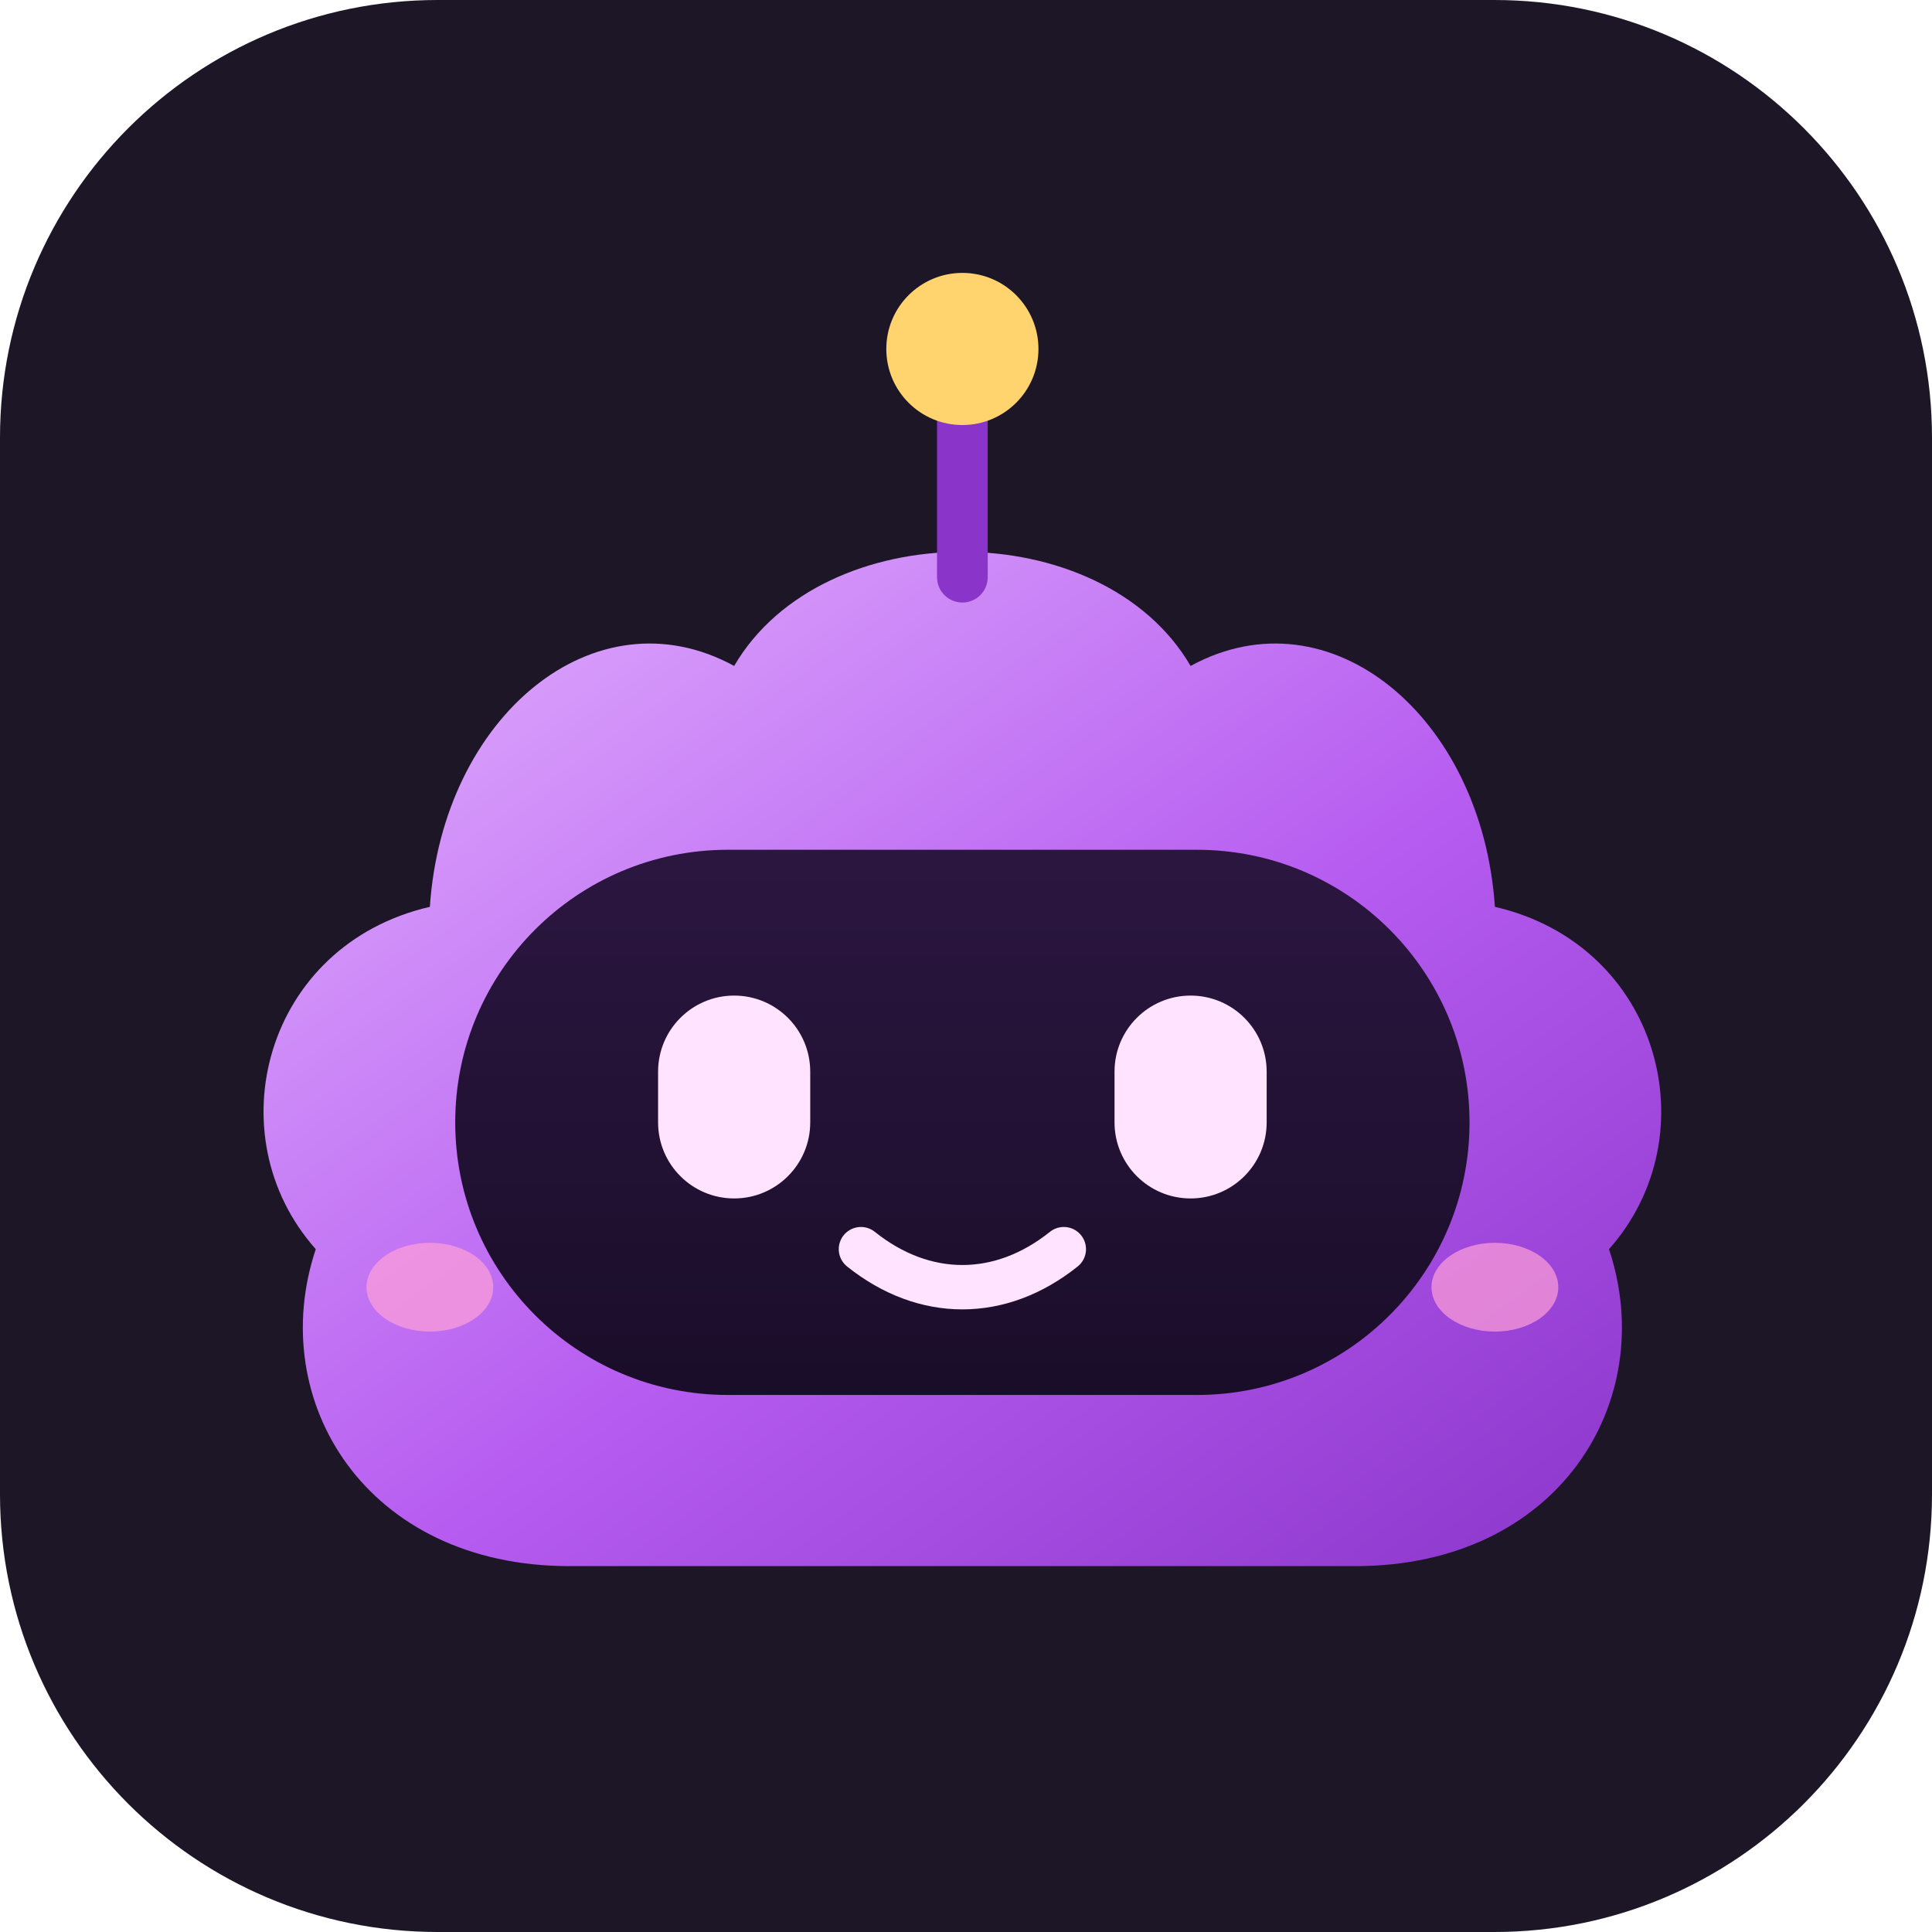
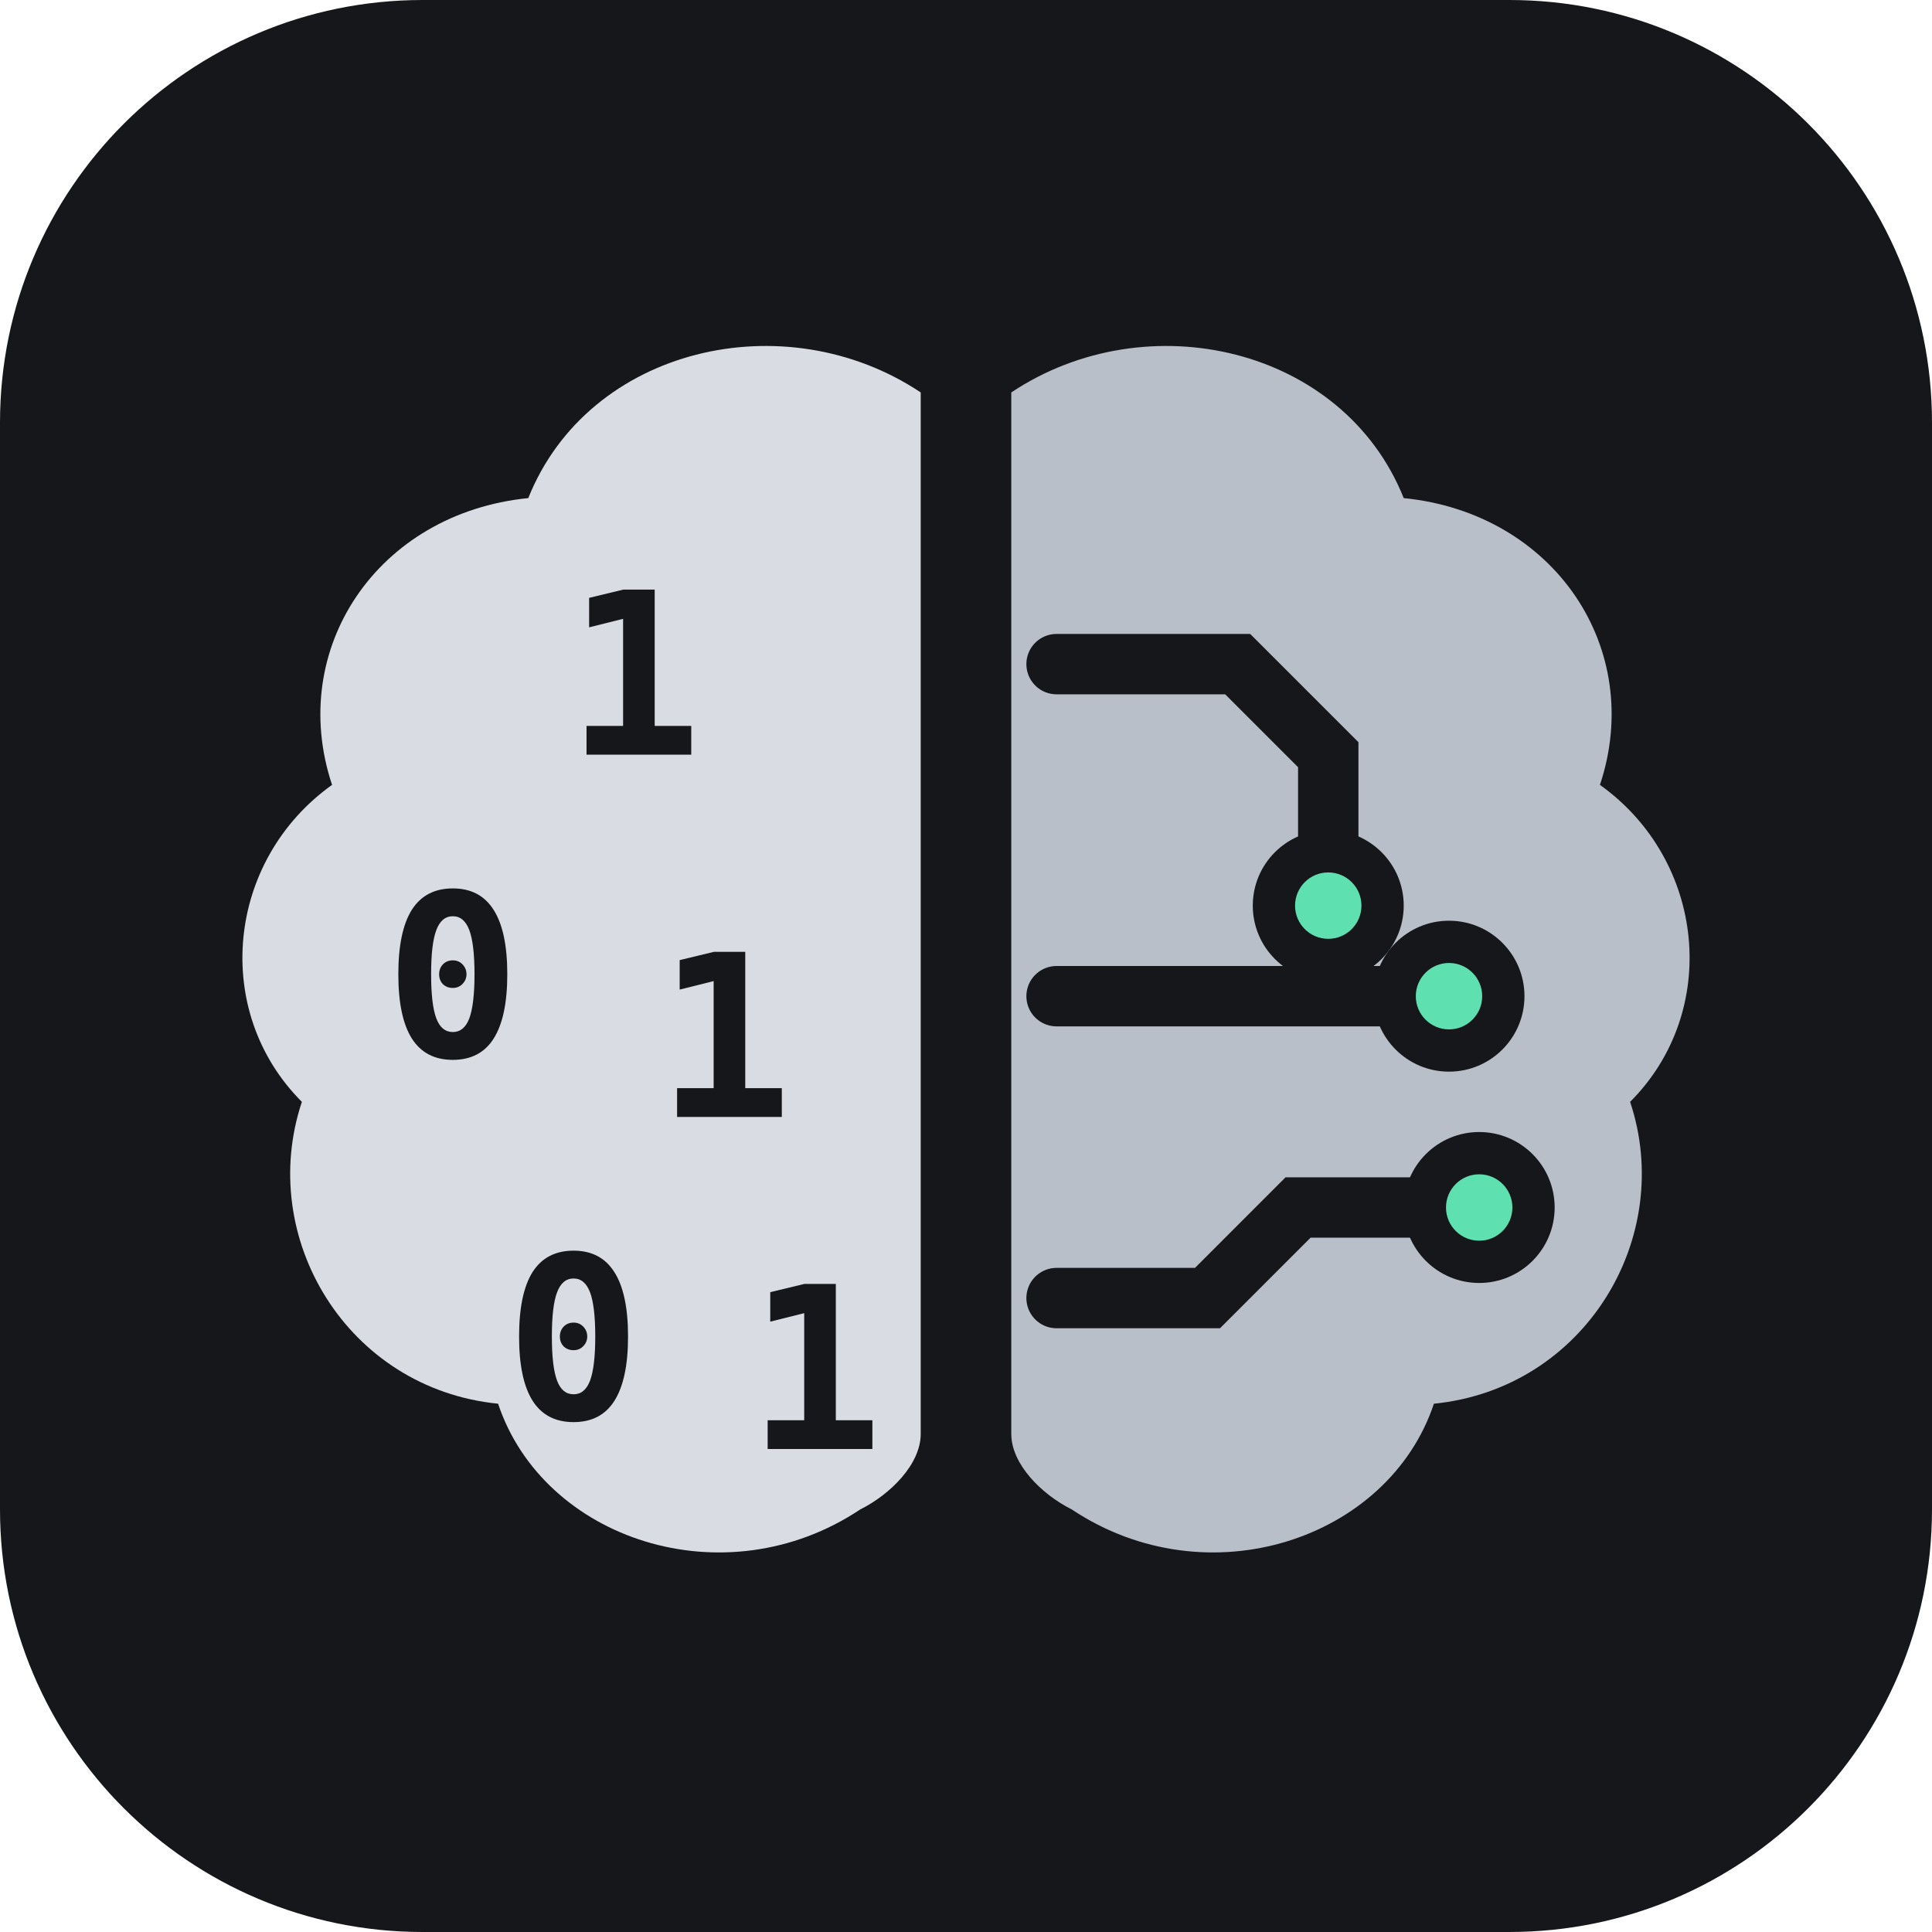
- <svg xmlns="http://www.w3.org/2000/svg" viewBox="0 0 128 128" width="1024" height="1024">
-   <rect width="128" height="128" rx="29" fill="#1c1626" />
-   <g transform="translate(10 8) scale(0.84)">
-     <defs>
-       <linearGradient id="v" x1="0" y1="0" x2="1" y2="1">
-         <stop offset="0" stop-color="#e3b4ff" />
-         <stop offset=".55" stop-color="#b65cf0" />
-         <stop offset="1" stop-color="#8a34c9" />
-       </linearGradient>
-       <linearGradient id="ecran" x1="0" y1="0" x2="0" y2="1">
-         <stop offset="0" stop-color="#2b1640" />
-         <stop offset="1" stop-color="#1a0d29" />
-       </linearGradient>
-     </defs>
-     <g transform="translate(0 6)">
-       <path d="M33 108C17 108 9 95 13 83C5 74 9 59 22 56C23 41 35 31 46 37C53 25 75 25 82 37C93 31 105 41 106 56C119 59 123 74 115 83C119 95 111 108 95 108Z" fill="url(#v)" />
-       <path d="M64 30V14" stroke="#8a34c9" stroke-width="4" stroke-linecap="round" />
-       <circle cx="64" cy="12" r="6" fill="#ffd36e" />
-       <rect x="24" y="51.5" width="80" height="43" rx="21.5" fill="url(#ecran)" />
-       <rect x="40" y="63" width="12" height="16" rx="6" fill="#ffe3ff" />
-       <rect x="76" y="63" width="12" height="16" rx="6" fill="#ffe3ff" />
-       <path d="M56 83c5 4 11 4 16 0" stroke="#ffe3ff" stroke-width="3.5" stroke-linecap="round" fill="none" />
-       <ellipse cx="22" cy="86" rx="5" ry="3.5" fill="#ff9fd8" opacity=".7" />
-       <ellipse cx="106" cy="86" rx="5" ry="3.5" fill="#ff9fd8" opacity=".7" />
-     </g>
+ <svg xmlns="http://www.w3.org/2000/svg" viewBox="0 0 128 128" width="512" height="512">
+   <rect width="128" height="128" rx="28" fill="#15171b" />
+   <path d="M61 26c-9-6-22-3-26 7-10 1-16 10-13 19-7 5-8 15-2 21-3 9 3 19 13 20 3 9 15 13 24 7 2-1 4-3 4-5V30c0-1-0-3 0-4z" fill="#d9dde3" />
+   <path d="M67 26c9-6 22-3 26 7 10 1 16 10 13 19 7 5 8 15 2 21 3 9-3 19-13 20-3 9-15 13-24 7-2-1-4-3-4-5V30c0-1 0-3 0-4z" fill="#b9bfc8" />
+   <g font-family="ui-monospace,Consolas,monospace" font-weight="700" font-size="15" fill="#15171b" text-anchor="middle">
+     <text x="42" y="50">1</text>
+     <text x="30" y="70">0</text>
+     <text x="48" y="74">1</text>
+     <text x="38" y="94">0</text>
+     <text x="54" y="96">1</text>
+   </g>
+   <g stroke="#15171b" stroke-width="4" stroke-linecap="round" fill="none">
+     <path d="M70 44h12l6 6v8" />
+     <path d="M70 66h22" />
+     <path d="M70 86h10l6-6h8" />
+   </g>
+   <g fill="#15171b">
+     <circle cx="88" cy="60" r="5" />
+     <circle cx="96" cy="66" r="5" />
+     <circle cx="98" cy="80" r="5" />
+   </g>
+   <g fill="#5ee0b0">
+     <circle cx="88" cy="60" r="2.2" />
+     <circle cx="96" cy="66" r="2.2" />
+     <circle cx="98" cy="80" r="2.2" />
  </g>
</svg>
